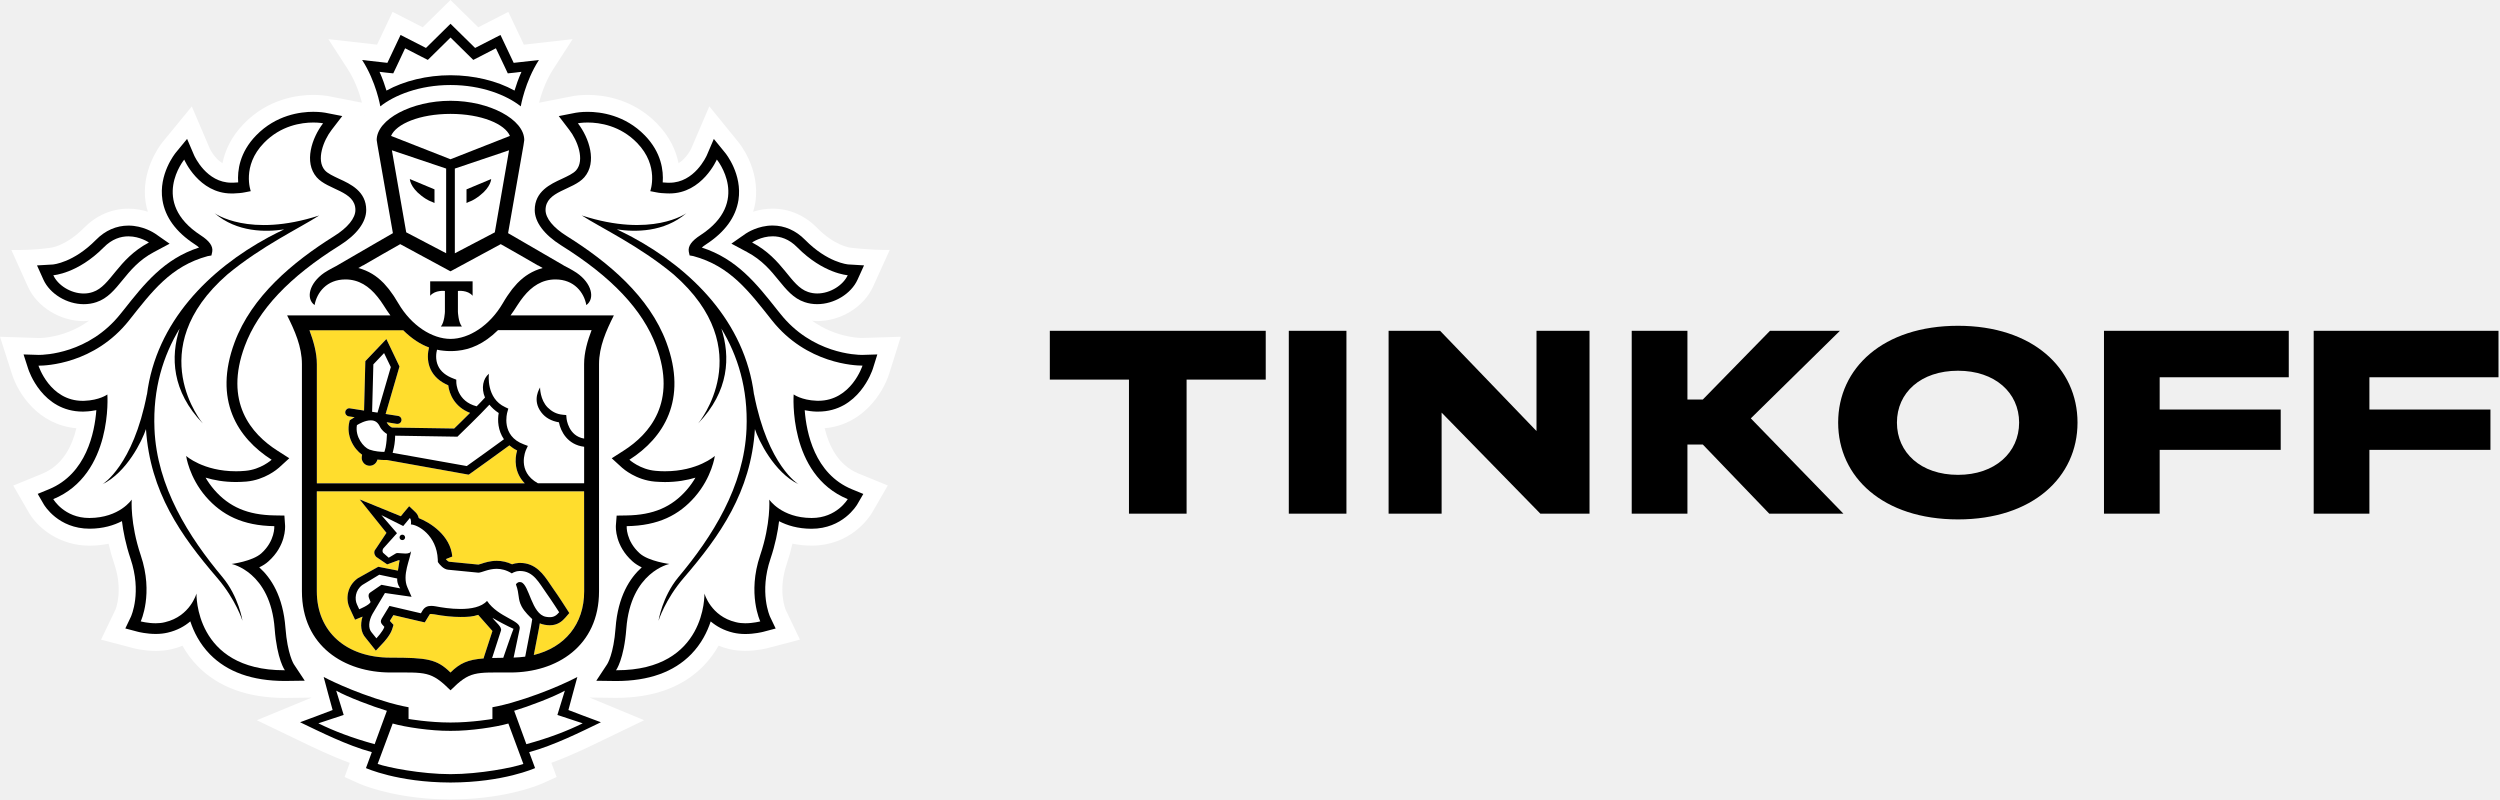
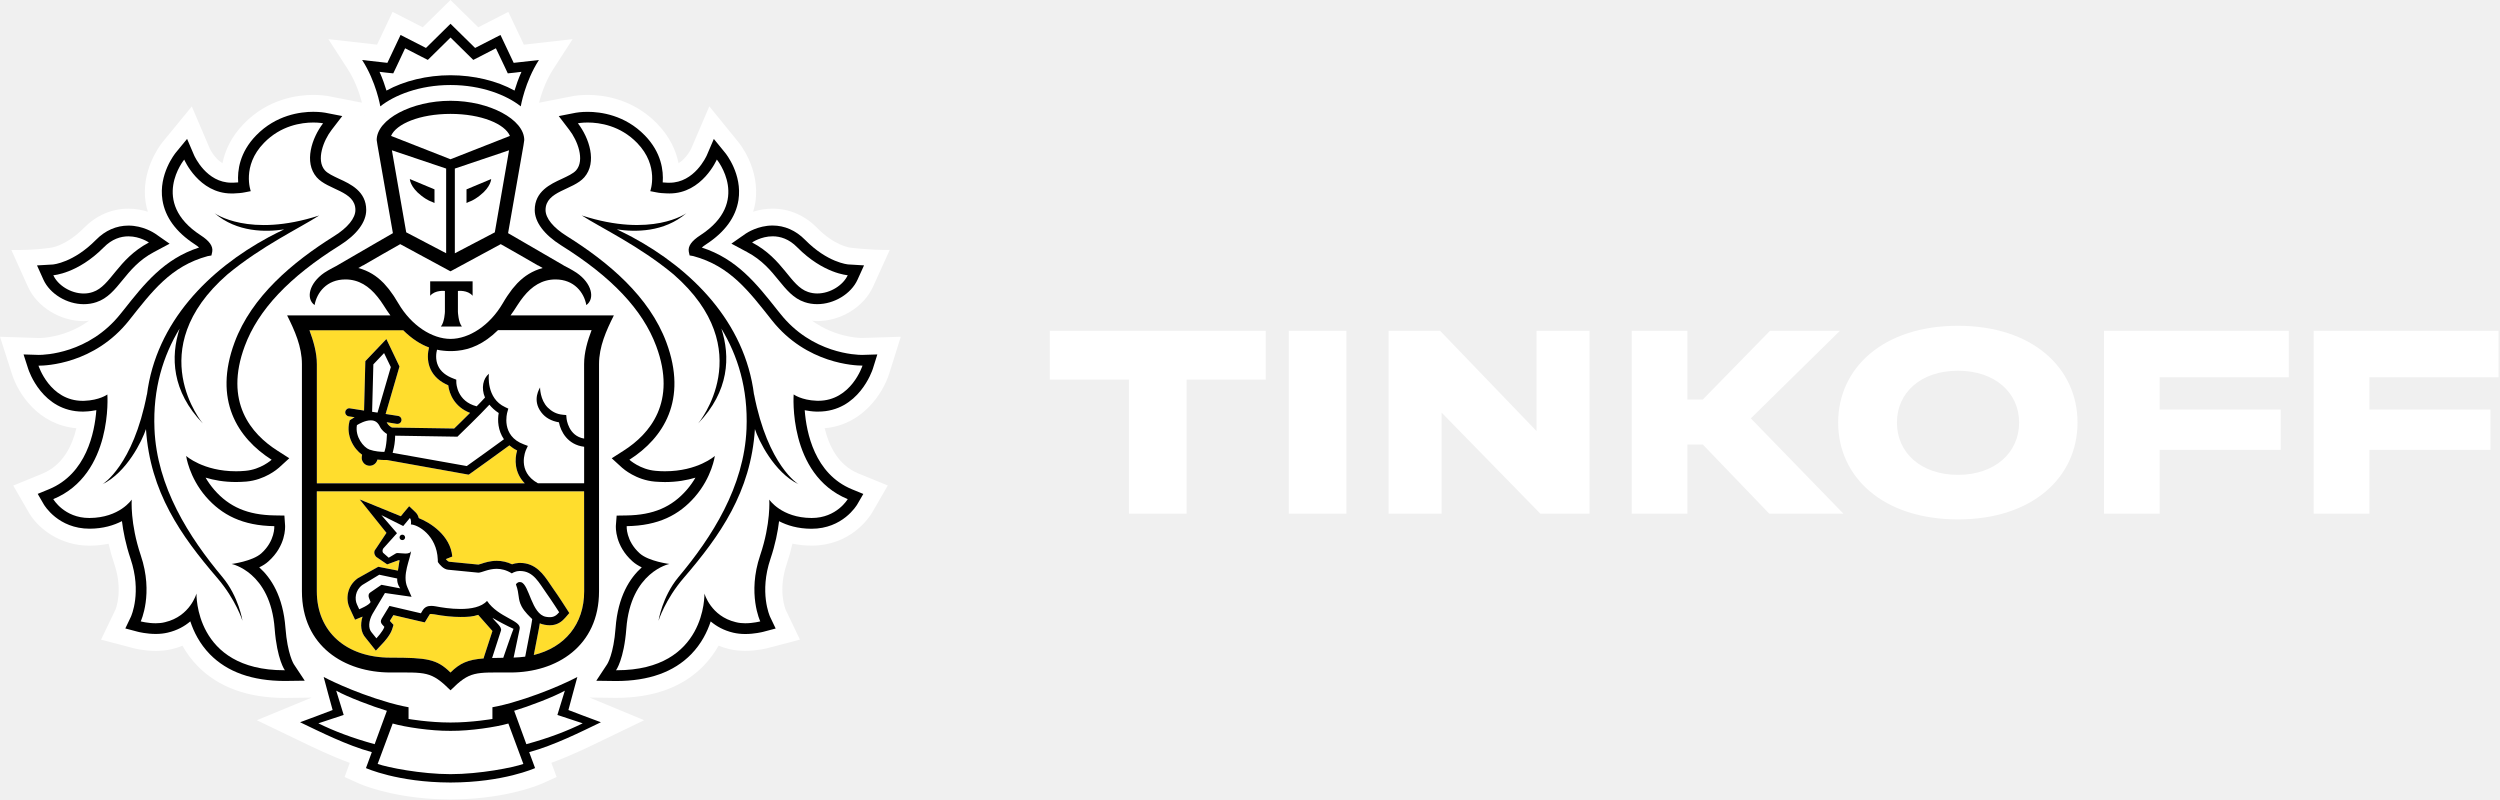
<svg xmlns="http://www.w3.org/2000/svg" width="1501" height="480" viewBox="0 0 1501 480" fill="none">
  <path d="M533.815 224.529L540.836 202.192L517.609 202.917C515.647 202.917 501.383 202.515 487.546 192.543C488.577 192.644 489.608 192.784 490.661 192.784C504.904 192.784 518.681 184.26 524.205 172.076L534.2 150.062C521.676 150.222 510.225 148.654 510.225 148.654C510.123 148.634 501.1 147.487 490.661 136.893C483.174 129.293 473.909 125.272 463.873 125.272C459.484 125.272 455.558 126.056 452.18 127.122C452.706 125.333 453.211 123.523 453.496 121.653C456.691 101.046 443.339 85.324 443.339 85.344L425.879 63.852L415.055 89.104C415.014 89.185 412.283 95.095 407.387 97.99C405.91 90.572 402.289 82.227 394.54 74.247C379.932 59.208 362.149 56.977 352.842 56.977C348.532 56.977 345.458 57.439 344.708 57.56L323.628 61.681C324.841 56.996 327.431 48.854 332.165 41.516L343.799 23.502L314.523 26.819L305.196 7.137L287.15 16.386L270.459 0L253.807 16.386L235.7 7.137L226.393 26.819L197.139 23.502L208.791 41.516C213.526 48.854 216.116 56.977 217.31 61.661L197.198 57.721L196.511 57.599C195.499 57.439 192.445 56.977 188.115 56.977C178.808 56.977 161.025 59.228 146.457 74.247C138.688 82.208 135.067 90.572 133.57 97.99C128.715 95.136 126.003 89.305 126.003 89.305L115.159 63.913L97.417 85.545C95.251 88.34 84.549 103.116 87.462 121.693C87.766 123.543 88.251 125.353 88.778 127.142C85.419 126.076 81.494 125.292 77.104 125.292C67.069 125.292 57.803 129.313 50.297 136.913C39.897 147.468 30.914 148.654 30.996 148.654C30.996 148.654 21.506 150.343 6.818 150.081L16.752 172.096C22.276 184.299 36.073 192.804 50.297 192.804C51.369 192.804 52.4 192.663 53.453 192.563C39.655 202.535 25.391 202.937 23.671 202.957L0 202.192L7.162 224.509C10.764 236.008 22.801 255.067 45.866 257.118C43.357 267.573 37.793 279.274 25.573 284.321L7.952 291.538L17.561 308.165C22.983 317.132 35.709 327.626 53.836 327.626C57.762 327.606 61.545 327.224 65.187 326.46C66.118 330.561 67.291 334.662 68.667 338.724C74.068 354.687 69.415 365.825 69.355 365.945L60.655 384.06L80.078 389.147C80.321 389.227 86.187 390.815 93.532 390.815C96.871 390.815 100.046 390.473 103.041 389.769C105.306 389.247 107.472 388.544 109.555 387.699C112.064 392.182 115.119 396.264 118.68 399.922C131.123 412.609 148.745 419.042 171.08 419.042H171.161L187.104 418.841L154.166 432.432L179.173 444.435C188.257 448.838 199.04 454.044 210.006 458.025L206.89 466.51L215.509 470.41C216.277 470.751 232.847 478.13 260.404 479.698C260.404 479.698 267.06 480 270.721 480C274.383 480 280.958 479.677 280.958 479.677C308.333 478.07 324.78 470.771 325.55 470.41L334.188 466.489L331.032 457.984C342.322 453.883 353.489 448.475 362.189 444.254L386.73 432.412L353.893 418.8L369.897 419.001C392.254 419.001 409.896 412.569 422.317 399.862C425.858 396.223 428.914 392.141 431.443 387.659C433.527 388.503 435.711 389.206 437.977 389.73C440.951 390.433 444.128 390.774 447.466 390.774C454.688 390.774 460.617 389.186 460.778 389.147L480.282 384.019L471.784 366.247C471.582 365.785 466.929 354.667 472.331 338.683C473.706 334.603 474.859 330.502 475.79 326.42C479.453 327.184 483.276 327.586 487.222 327.586C510.305 327.586 521.372 311.441 523.517 307.944L533.026 291.497L515.404 284.301C503.164 279.254 497.621 267.533 495.132 257.098C517.872 255.169 530.092 236.109 533.815 224.529ZM218.846 69.361L218.605 69.421L218.807 69.16L218.846 69.361Z" fill="white" />
  <path d="M270.479 68.377C251.825 68.397 237.846 74.469 234.79 81.606L270.479 95.598L306.168 81.606C303.133 74.469 289.153 68.397 270.479 68.377Z" fill="white" />
  <path d="M270.841 438.805H270.8H270.496H270.152H270.132C258.822 438.886 243.264 436.573 235.758 434.402L226.734 458.668C232.683 460.779 252.834 464.8 270.496 464.8C288.118 464.8 308.289 460.76 314.217 458.668L305.213 434.402C297.688 436.594 282.149 438.886 270.841 438.805Z" fill="white" />
  <path d="M339.127 414.68C332.41 418.46 317.418 424.129 308.698 426.763L316.022 446.807C329.516 443.147 340.643 438.866 349.85 434.282L334.655 429.255L339.127 414.68Z" fill="white" />
  <path d="M201.852 414.68L206.343 429.255L191.129 434.282C200.314 438.866 211.502 443.147 224.936 446.807L232.26 426.763C223.58 424.129 208.568 418.44 201.852 414.68Z" fill="white" />
  <path d="M270.474 45.175C284.535 45.175 298.333 48.513 308.934 54.383C309.906 51.146 311.261 47.226 313.102 43.125L309.097 43.607L304.889 44.049L303.108 40.249L297.746 28.991L287.974 34.057L284.171 35.988L281.136 33.011L270.515 22.557L259.913 33.011L256.878 35.988L253.075 34.057L243.242 28.991L237.942 40.249L236.121 44.049L231.912 43.607L227.906 43.125C229.748 47.246 231.083 51.146 232.074 54.383C242.696 48.513 256.453 45.175 270.474 45.175Z" fill="white" />
  <path d="M485.159 175.293C486.981 175.917 488.841 176.199 490.683 176.199C498.633 176.199 506.322 171.091 508.972 165.242C508.972 165.242 494.385 164.357 478.705 148.535C473.709 143.407 468.428 141.879 463.896 141.879C456.855 141.879 451.574 145.578 451.574 145.578C470.512 155.591 474.375 171.674 485.159 175.293Z" fill="white" />
  <path d="M50.28 176.199C52.12 176.199 53.982 175.917 55.763 175.293C66.586 171.674 70.471 155.591 89.408 145.578C89.408 145.578 84.106 141.879 77.106 141.879C72.554 141.879 67.273 143.407 62.256 148.535C46.597 164.357 32.01 165.242 32.01 165.242C34.62 171.091 42.328 176.199 50.28 176.199Z" fill="white" />
  <path d="M490.301 240.652C490.625 240.672 490.908 240.672 491.252 240.672C511.099 240.672 517.837 219.542 517.837 219.542H517.452C513.811 219.542 484.292 218.697 463.433 192.34C449.696 175.01 438.446 159.77 416.211 153.78L414.027 153.398L413.541 151.186C412.934 147.807 415.261 144.651 420.542 141.234C451.213 121.27 430.394 95.817 430.394 95.817C430.394 95.817 421.634 116.184 402.03 116.184C401.564 116.184 401.058 116.164 400.573 116.164C398.348 116.042 396.203 115.961 394.037 115.5L390.416 114.797C390.416 114.797 396.001 99.697 382.526 85.825C372.369 75.351 360.008 73.582 352.866 73.582C349.264 73.582 346.978 74.043 346.978 74.043C353.756 82.85 358.652 97.446 350.823 106.452C344.066 114.192 327.556 114.575 327.556 126.114C327.556 131 332.149 136.71 340.403 141.836C365.228 157.377 389.87 177.985 400.107 205.609C412.914 240.069 398.489 262.928 377.894 276.036C377.894 276.036 384.347 281.946 393.715 282.69C395.616 282.872 397.478 282.952 399.218 282.952C418.984 282.952 429.201 273.743 429.201 273.743C429.201 273.743 427.521 286.471 417.223 298.292C407.735 309.208 395.272 315.622 376.274 315.903C376.274 315.903 375.667 324.669 384.084 332.248C389.465 337.033 401.908 338.601 401.908 338.601C401.908 338.601 378.621 343.286 376.052 377.464C374.656 395.981 369.901 402.413 369.901 402.413H370.327C424.365 402.413 422.969 356.354 422.969 356.354C422.969 356.354 426.732 369.984 441.805 373.544C443.625 374.026 445.568 374.207 447.429 374.207C452.286 374.207 456.493 373.081 456.493 373.081C456.493 373.081 448.603 356.535 456.432 333.395C462.927 314.194 461.875 299.961 461.875 299.961C461.875 299.961 469.158 310.898 487.206 310.998H487.387C502.42 310.998 508.974 299.679 508.974 299.679C472.942 284.822 476.503 236.852 476.503 236.852C476.503 236.852 481.177 240.309 490.301 240.652ZM479.456 290.752C464.808 283.575 455.542 264.516 453.297 257.64C450.868 295.436 432.296 321.673 410.587 346.924C399.318 360.013 395.394 372.74 395.394 372.74C395.394 372.74 397.558 358.324 407.309 346.583C427.562 322.397 446.803 292.3 448.239 257.499C449.23 233.213 442.938 213.51 433.126 197.286C438.608 214.194 437.84 234.902 419.206 254.223C419.206 254.223 456.291 210.051 404.437 164.776C383.679 147.547 360.979 136.911 349.286 129.372C391.529 143.063 412.146 127.984 412.146 127.984C398.65 139.605 381.191 139.404 370.366 137.735C373.3 139.163 376.356 140.65 379.653 142.4C415.261 161.62 447.268 193.244 452.73 237.053V236.71C461.025 279.714 479.456 290.752 479.456 290.752Z" fill="white" />
  <path d="M139.051 338.601C139.051 338.601 151.494 337.053 156.876 332.248C165.271 324.669 164.686 315.903 164.686 315.903C145.668 315.642 133.225 309.208 123.676 298.312C113.458 286.49 111.759 273.764 111.759 273.764C111.759 273.764 121.975 282.972 141.722 282.972C143.503 282.972 145.344 282.891 147.245 282.71C156.613 281.967 163.087 276.056 163.087 276.056C142.49 262.948 128.046 240.069 140.832 205.609C151.09 178.005 175.711 157.377 200.537 141.836C208.791 136.71 213.383 131.021 213.383 126.114C213.383 114.575 196.894 114.192 190.136 106.452C182.308 97.446 187.224 82.829 193.981 74.043C193.981 74.043 191.735 73.582 188.113 73.582C180.992 73.582 168.63 75.351 158.474 85.825C144.959 99.697 150.564 114.797 150.564 114.797L146.942 115.5C144.778 115.961 142.612 116.042 140.407 116.164C139.902 116.164 139.456 116.184 138.971 116.184C119.326 116.184 110.606 95.837 110.606 95.837C110.606 95.837 89.787 121.29 120.438 141.253C125.719 144.671 128.026 147.829 127.419 151.205L126.932 153.417L124.707 153.799C102.513 159.79 91.244 175.03 77.507 192.359C56.688 218.677 27.21 219.542 23.529 219.542H23.123C23.123 219.542 29.861 240.672 49.708 240.672C50.032 240.672 50.315 240.672 50.659 240.652C59.783 240.329 64.477 236.852 64.477 236.852C64.477 236.852 67.998 284.802 32.005 299.679C32.005 299.679 38.561 310.998 53.593 310.998H53.775C71.841 310.898 79.105 299.961 79.105 299.961C79.105 299.961 78.053 314.194 84.528 333.395C92.356 356.535 84.506 373.081 84.506 373.081C84.506 373.081 88.715 374.207 93.55 374.207C95.431 374.207 97.354 374.026 99.155 373.544C114.206 369.984 117.99 356.354 117.99 356.354C117.99 356.354 116.614 402.413 170.654 402.413H171.037C171.037 402.413 166.304 395.981 164.928 377.464C162.339 343.286 139.051 338.601 139.051 338.601ZM130.373 346.924C108.664 321.673 90.111 295.436 87.662 257.64C85.417 264.496 76.191 283.575 61.544 290.752C61.544 290.752 79.954 279.714 88.23 236.71V237.053C93.713 193.265 125.699 161.62 161.326 142.4C164.584 140.631 167.679 139.143 170.593 137.735C159.769 139.404 142.309 139.605 128.814 127.984C128.814 127.984 149.43 143.063 191.654 129.372C179.961 136.911 157.28 147.547 136.522 164.776C84.648 210.051 121.753 254.223 121.753 254.223C103.1 234.882 102.352 214.194 107.834 197.286C98.002 213.53 91.729 233.213 92.741 257.499C94.157 292.3 113.397 322.397 133.609 346.583C143.382 358.304 145.587 372.74 145.587 372.74C145.587 372.74 141.62 360.013 130.373 346.924Z" fill="white" />
  <path d="M230.527 170.205C231.416 171.151 232.286 172.175 233.117 173.201C233.319 173.442 233.5 173.664 233.702 173.946C234.472 174.97 235.261 176.056 236.01 177.161C236.171 177.383 236.334 177.644 236.515 177.906C237.426 179.273 238.276 180.679 239.125 182.127C246.914 195.497 259.398 203.479 270.464 203.499C281.551 203.479 293.994 195.497 301.824 182.127C302.694 180.64 303.564 179.192 304.473 177.845C304.615 177.644 304.758 177.464 304.878 177.262C305.647 176.117 306.457 174.99 307.307 173.905C307.488 173.664 307.65 173.463 307.812 173.262C308.682 172.196 309.572 171.151 310.483 170.185C310.644 170.024 310.765 169.884 310.907 169.764C314.872 165.722 319.607 162.646 325.797 160.937L323.046 159.349H322.885L311.918 153.016L300.65 146.603L270.545 162.887L270.464 162.827L270.403 162.887L240.278 146.603L229.03 152.996L218.044 159.329H217.922L215.13 160.917C221.341 162.626 226.055 165.662 230.041 169.703C230.222 169.864 230.344 170.045 230.527 170.205ZM258.284 168.899H271.03H283.756V177.584C280.763 173.946 274.936 174.689 274.936 174.689V187.214C274.936 187.214 275.158 193.366 277.322 196.041H271.03H264.718C266.923 193.387 267.126 187.214 267.126 187.214V174.689C267.126 174.689 261.319 173.946 258.284 177.584V168.899Z" fill="white" />
  <path d="M267.873 152.05V101.206L235.3 90.23L243.898 139.506L267.873 152.05ZM260.873 113.691V121.853L259.295 121.13C259.214 121.069 256.908 120.547 252.861 117.37C246.185 112.224 246.064 107.479 246.064 107.479L260.873 113.691Z" fill="white" />
  <path d="M297.089 139.506L305.647 90.23L273.094 101.206V152.05L297.089 139.506ZM280.095 113.691L294.903 107.498C294.903 107.498 294.783 112.244 288.086 117.391C284.06 120.567 281.733 121.089 281.652 121.15L280.074 121.873V113.691H280.095Z" fill="white" />
  <path d="M221.805 269.927C224.982 271.074 228.826 271.316 230.788 271.316C230.87 271.074 230.97 270.772 231.072 270.41C231.253 269.827 231.416 269.265 231.538 268.621C232.084 265.806 232.286 262.609 232.326 260.558C230.99 259.735 229.109 258.267 228.058 256.076C226.844 253.543 225.124 252.377 222.594 252.377C219.317 252.377 215.797 254.327 214.299 255.251C213.107 262.268 218.305 268.641 221.805 269.927Z" fill="white" />
  <path d="M293.847 242.941C287.798 249.476 275.962 260.856 275.375 261.439L274.667 262.162L237.259 261.579C237.238 265.258 236.631 268.395 236.045 270.686C235.944 271.068 235.843 271.47 235.741 271.873L280.251 279.814C284.884 276.597 297.63 267.349 302.567 263.73C298.965 258.503 298.621 252.31 299.43 247.948C297.084 246.44 295.283 244.751 293.847 242.941Z" fill="white" />
  <path d="M298.928 198.235C290.308 206.739 282.034 209.875 274.65 210.599C273.314 210.74 271.959 210.821 270.583 210.821H270.481H270.4C269.025 210.821 267.649 210.74 266.313 210.599C265.019 210.478 263.664 210.277 262.309 209.976C261.822 211.885 261.215 215.886 262.955 219.666C264.513 223.104 267.69 225.657 272.323 227.347L273.88 227.949L273.901 229.618C273.901 230.12 274.265 240.937 286.141 243.932C288.083 241.942 289.843 240.153 291.139 238.666C288.71 232.996 289.984 227.205 293.505 224.37C293.344 224.973 291.806 239.168 303.258 244.436L305.139 245.32L304.572 247.31C304.389 247.913 300.566 261.645 314.425 266.751L316.873 267.676L315.78 270.049C315.538 270.571 310.096 283.037 322.903 290.113H350.68V268.199C340.808 266.992 336.619 259.112 335.547 253.523C330.955 252.739 327.394 250.768 324.965 247.552C319.138 239.932 324.156 232.955 324.217 232.573C324.197 232.634 324.217 240.072 328.83 244.656C331.116 246.868 333.828 248.577 337.934 248.959L339.957 249.14L340.14 251.191C340.179 251.632 341.293 261.685 350.7 263.273L350.68 218.52C350.68 211.584 352.724 204.608 355.172 198.174H298.928V198.235Z" fill="white" />
  <path d="M224.174 218.737L223.426 247.244L226.682 247.727L234.654 220.384L230.608 211.98L224.174 218.737Z" fill="white" />
  <path d="M312.053 349.48C312.297 349.48 312.58 349.52 312.843 349.581C317.8 350.987 319.054 368.76 327.753 370.349C328.603 370.529 329.392 370.57 330.08 370.57C332.589 370.57 334.086 369.504 335.704 367.615C335.704 367.615 331.335 360.779 328.057 356.174C323.707 350.144 320.329 342.845 312.236 342.845C312.053 342.845 311.811 342.845 311.609 342.865C308.938 343.007 307.299 344.293 307.299 344.293C304.021 342.243 300.967 341.539 298.194 341.539C293.117 341.539 289.172 343.85 287.208 343.85H287.128L269.04 342.081C266.208 341.821 263.983 338.986 263.174 337.879C262.972 337.578 262.87 337.397 262.87 337.397C262.87 336.914 262.87 336.412 262.83 335.97C262.223 321.273 250.772 314.981 246.705 314.88C246.705 314.88 247.19 312.085 246.078 311.019L242.092 315.824L229.002 309.291L238.329 320.128L230.418 328.953C229.427 329.958 229.548 331.325 229.953 331.889L233.372 334.885L237.702 332.271C237.924 332.109 238.309 332.07 238.794 332.07C239.988 332.07 241.789 332.371 243.407 332.371C245.167 332.371 246.705 331.989 246.887 330.34C246.341 335.789 241.263 345.258 244.601 352.697L247.07 358.306L231.086 356.014L223.6 368.579C221.294 372.761 220.93 377.285 223.156 379.738L225.947 383.215C225.947 383.215 229.872 379.074 230.762 376.36L229.487 374.973C228.415 373.807 228.476 372.761 229.124 371.494L233.818 363.754L252.693 368.177L253.685 366.489C254.959 364.377 256.801 363.734 258.824 363.734C259.653 363.734 260.503 363.835 261.393 363.975C264.894 364.659 270.66 365.584 276.426 365.584C282.758 365.584 289.03 364.458 292.367 360.738C299.206 370.811 313.065 372.42 311.973 377.526L308.331 394.777C310.739 394.676 313.065 394.515 315.27 394.213L318.73 376.259C319.115 374.309 319.479 371.675 319.479 371.675C318.143 370.328 314.907 367.474 313.086 364.016C310.637 359.351 311.973 356.919 309.687 350.847C309.767 350.887 310.455 349.48 312.053 349.48ZM241.445 324.269C240.514 324.249 239.847 323.465 239.886 322.539C239.968 321.655 240.717 320.951 241.626 321.032C242.557 321.072 243.225 321.876 243.185 322.76C243.103 323.646 242.335 324.33 241.445 324.269Z" fill="white" />
  <path d="M215.678 365.804C215.678 365.804 221.929 363.25 222.495 361.421L221.666 359.35C221.079 358.003 221.16 356.535 222.293 355.731L229.05 351.087L240.34 353.238C240.34 353.238 238.296 350.704 238.499 347.308L227.736 345.035L217.579 351.187C213.229 354.424 212.905 359.712 214.342 362.849L215.678 365.804Z" fill="white" />
  <path d="M295.467 395.037C297.49 394.956 299.715 394.915 302.164 394.915C302.164 394.915 307.971 378.048 308.293 377.505C305.037 376.078 298.279 372.519 295.669 370.89C297.389 373.445 301.577 376.38 300.748 378.631L295.467 395.037Z" fill="white" />
  <path d="M350.737 294.998H190.238V354.99C190.238 379.518 208.104 394.877 234.465 394.877C256.498 394.877 262.303 395.722 270.498 403.805C276.143 398.214 280.817 396.124 290.406 395.34L290.628 394.416L295.686 378.875C295.403 378.533 287.129 369.183 287.129 369.183C283.851 370.269 281.1 370.45 276.467 370.45C271.712 370.45 266.351 369.908 260.544 368.823C259.957 368.681 259.411 368.641 258.864 368.641C258.156 368.641 258.096 368.701 257.914 369.043L256.902 370.692L255.061 373.708L251.602 372.924L236.205 369.325L234.1 372.782L234.424 373.145L236.306 375.195L235.477 377.869C234.343 381.367 230.661 385.449 229.549 386.574L225.704 390.675L222.205 386.273L219.575 382.996C216.802 379.92 216.156 375.195 217.713 370.249C217.672 370.29 217.611 370.31 217.552 370.31L213.202 372.099L211.238 367.877L209.863 364.881C207.497 359.614 208.365 351.915 214.74 347.27L227.142 340.314L238.937 342.626C239.22 341.5 239.644 337.479 239.988 336.453C239.766 336.433 239.544 336.374 239.32 336.374L232.523 338.886L225.967 334.383C225.967 334.383 223.398 331.93 225.724 329.477L232.077 319.927L215.993 299.863L240.716 309.955L242.356 307.924L245.693 303.965L249.477 307.542C250.549 308.568 251.156 309.835 251.459 311.102C258.277 313.735 270.477 321.515 271.549 334.162L267.726 335.69V335.791C268.596 336.815 269.324 337.237 269.546 337.278L287.189 339.006C287.634 338.927 288.201 338.726 288.828 338.545C291.013 337.8 294.311 336.735 298.215 336.735C301.392 336.735 304.466 337.459 307.42 338.826C308.513 338.424 309.849 338.122 311.387 338.021L312.235 338.001C321.684 338.001 326.377 345.018 330.142 350.607C330.768 351.572 331.395 352.498 332.043 353.402C335.34 358.026 339.649 364.802 339.832 365.082L341.774 368.098L339.386 370.852C337.546 372.964 334.794 375.436 330.06 375.436C329.089 375.436 328.017 375.336 326.864 375.115C325.853 374.934 324.942 374.632 324.052 374.27C323.91 375.195 323.728 376.301 323.545 377.246L320.45 393.289C338.962 388.766 350.717 374.874 350.717 355.01L350.737 294.998Z" fill="#FFDD2D" />
  <path d="M190.242 290.173H315.052C308.82 283.78 308.902 275.678 310.5 270.41C308.679 269.545 307.182 268.499 305.847 267.374C300.971 270.952 286.08 281.729 282.196 284.422L281.367 284.986L232.385 276.18H231.394C230.221 276.18 228.501 276.14 226.619 275.918C226.093 278.11 224.192 279.618 222.006 279.618C221.763 279.618 221.48 279.598 221.217 279.537C219.942 279.316 218.831 278.672 218.082 277.608C217.313 276.562 217.01 275.315 217.232 274.029L217.414 272.983C212.356 269.445 207.703 261.543 209.766 253.22L209.968 252.336L210.677 251.833C210.778 251.753 211.627 251.19 212.882 250.466L209.321 249.923C207.986 249.682 207.096 248.455 207.299 247.149C207.521 245.822 208.775 244.877 210.09 245.138L218.567 246.465L219.336 216.79L231.961 203.521L239.831 219.988L231.515 248.536L239.002 249.702C240.316 249.903 241.227 251.13 241.025 252.476C240.822 253.662 239.811 254.487 238.617 254.487C238.495 254.487 238.354 254.487 238.232 254.467L232.142 253.482C232.224 253.662 232.344 253.763 232.426 253.965C233.073 255.291 234.51 256.256 235.359 256.658L272.708 257.241C274.285 255.713 278.211 251.893 282.237 247.852C273.052 244.395 269.713 236.513 269.146 231.286C264.008 229.114 260.467 225.858 258.505 221.615C256.117 216.369 256.967 211.121 257.594 208.568C252.617 206.758 247.378 203.462 242.036 198.194H185.792C188.2 204.628 190.242 211.604 190.242 218.54V290.173Z" fill="#FFDD2D" />
  <path d="M241.65 321.03C240.739 320.949 239.971 321.652 239.91 322.537C239.849 323.461 240.537 324.245 241.468 324.266C242.357 324.346 243.147 323.662 243.227 322.758C243.227 321.873 242.581 321.049 241.65 321.03Z" fill="black" />
  <path d="M350.52 429.816L341.274 426.298L343.823 416.809L346.635 406.455C346.635 406.455 330.247 415.28 307.163 421.915C300.608 423.784 295.651 424.629 295.651 424.629V431.666C295.651 431.666 283.31 433.797 270.827 433.797H270.684H270.503H270.26H270.118C257.636 433.797 245.294 431.666 245.294 431.666V424.629C245.294 424.629 240.316 423.784 233.782 421.915C210.697 415.28 194.33 406.455 194.33 406.455L197.101 416.809L199.711 426.298L190.445 429.816L180.168 433.636C191.963 439.286 208.289 447.528 223.242 451.59L219.721 461.16C219.721 461.16 238.678 469.745 270.26 469.824V469.845H270.362H270.503H270.625H270.705V469.824C302.328 469.745 321.264 461.16 321.264 461.16L317.723 451.59C332.674 447.528 349.043 439.286 360.777 433.636L350.52 429.816ZM191.133 434.28L206.347 429.253L201.856 414.677C208.552 418.457 223.586 424.127 232.284 426.761L224.941 446.805C211.506 443.125 200.318 438.843 191.133 434.28ZM270.503 464.798C252.84 464.798 232.669 460.758 226.742 458.666L235.764 434.4C243.25 436.571 258.829 438.884 270.138 438.803H270.159H270.503H270.806H270.847C282.157 438.884 297.694 436.571 305.221 434.4L314.223 458.666C308.296 460.778 288.145 464.798 270.503 464.798ZM316.024 446.805L308.701 426.761C317.42 424.127 332.411 418.457 339.129 414.677L334.658 429.253L349.852 434.28C340.646 438.843 329.518 443.125 316.024 446.805Z" fill="black" />
  <path d="M270.482 51.046C289.298 51.046 304.349 57.238 312.665 63.853C312.665 63.853 315.133 49.076 323.57 36.028L308.416 37.737L300.486 20.989L285.251 28.79L270.482 14.275L255.753 28.79L240.499 20.989L232.588 37.737L217.434 36.028C225.87 49.076 228.339 63.853 228.339 63.853C236.674 57.238 251.686 51.046 270.482 51.046ZM231.899 43.608L236.108 44.049L237.929 40.251L243.229 28.991L253.062 34.038L256.866 35.968L259.901 32.992L270.502 22.537L281.124 32.992L284.159 35.968L287.962 34.038L297.735 28.991L303.096 40.251L304.876 44.049L309.084 43.608L313.09 43.125C311.249 47.246 309.893 51.147 308.921 54.383C298.32 48.513 284.522 45.176 270.462 45.176C256.462 45.176 242.683 48.513 232.041 54.383C231.051 51.147 229.715 47.226 227.873 43.125L231.899 43.608Z" fill="black" />
  <path d="M491.223 247.125C515.563 247.125 523.696 222.517 524.039 221.471L526.75 212.806L517.626 213.087H517.586C514.369 213.087 487.521 212.384 468.483 188.339L466.682 186.107C454.24 170.385 442.445 155.447 421.363 148.631C421.97 148.089 422.84 147.405 424.034 146.641C435.222 139.323 441.737 130.437 443.375 120.124C445.763 104.603 435.809 92.238 435.364 91.735L428.586 83.412L424.358 93.284C424.075 93.906 416.952 109.709 401.981 109.709H400.868C399.837 109.648 398.865 109.608 397.895 109.528C398.421 102.471 397.125 91.554 387.172 81.322C375.214 68.996 360.526 67.147 352.839 67.147C348.731 67.147 346.001 67.65 345.716 67.69L335.48 69.701L341.792 77.963C346.749 84.336 351.24 96.098 345.919 102.25C344.22 104.201 340.72 105.789 337.361 107.377C330.462 110.534 321.054 114.916 321.054 126.095C321.054 133.332 326.699 140.891 336.936 147.325C367.244 166.264 385.937 186.026 394.01 207.839C406.493 241.395 390.206 260.535 374.385 270.607L367.284 275.15L373.495 280.82C374.324 281.544 381.932 288.199 393.16 289.164C395.285 289.304 397.327 289.426 399.23 289.426C406.432 289.426 412.563 288.299 417.539 286.792C416.163 289.184 414.484 291.616 412.36 294.069C403.317 304.484 392.189 309.228 376.186 309.47L370.237 309.57L369.772 315.5C369.711 316.688 369.267 327.684 379.746 337.033C381.345 338.481 383.287 339.667 385.31 340.652C378.209 347.005 370.986 358.062 369.591 377.021C368.417 392.844 364.613 398.694 364.573 398.755L357.998 408.727L369.874 408.887C389.499 408.887 404.531 403.499 414.949 392.844C421.1 386.53 424.621 379.414 426.705 373.101C430.124 375.996 434.535 378.53 440.28 379.876C442.465 380.378 444.853 380.66 447.422 380.66C452.966 380.66 457.599 379.494 458.125 379.373L465.712 377.364L462.353 370.327C462.11 369.764 455.778 355.649 462.595 335.505C465.529 326.8 467.026 318.999 467.754 312.927C472.529 315.4 478.923 317.45 487.197 317.472C505.972 317.472 514.247 303.539 514.632 302.955L518.334 296.563L511.476 293.748C489.1 284.519 484.143 259.731 483.151 246.3C485.174 246.682 487.481 247.045 490.09 247.125H491.223ZM508.967 299.678C508.967 299.678 502.411 310.997 487.379 310.997H487.197C469.151 310.896 461.867 299.959 461.867 299.959C461.867 299.959 462.919 314.194 456.405 333.395C448.575 356.534 456.466 373.081 456.466 373.081C456.466 373.081 452.257 374.206 447.402 374.206C445.541 374.206 443.598 374.025 441.778 373.542C426.705 369.984 422.942 356.354 422.942 356.354C422.942 356.354 424.337 402.413 370.298 402.413H369.874C369.874 402.413 374.628 395.98 376.044 377.464C378.613 343.286 401.901 338.601 401.901 338.601C401.901 338.601 389.478 337.053 384.096 332.248C375.679 324.668 376.266 315.903 376.266 315.903C395.285 315.642 407.728 309.208 417.216 298.291C427.494 286.469 429.193 273.743 429.193 273.743C429.193 273.743 418.975 282.951 399.21 282.951C397.47 282.951 395.609 282.87 393.706 282.69C384.359 281.946 377.885 276.035 377.885 276.035C398.46 262.927 412.907 240.048 400.1 205.588C389.843 177.985 365.2 157.357 340.396 141.817C332.141 136.689 327.548 131 327.548 126.095C327.548 114.555 344.058 114.192 350.836 106.433C358.644 97.424 353.748 82.809 346.971 74.023C346.971 74.023 349.257 73.561 352.859 73.561C360 73.561 372.362 75.35 382.518 85.804C396.013 99.676 390.408 114.775 390.408 114.775L394.03 115.479C396.196 115.942 398.34 116.022 400.565 116.123C401.051 116.123 401.536 116.143 402.021 116.143C421.626 116.143 430.387 95.776 430.387 95.776C430.387 95.776 451.226 121.249 420.554 141.193C415.273 144.61 412.946 147.768 413.554 151.145L414.04 153.357L416.224 153.739C438.459 159.729 449.708 174.969 463.445 192.299C484.304 218.656 513.823 219.501 517.464 219.501H517.849C517.849 219.501 511.111 240.631 491.264 240.631C490.94 240.631 490.657 240.631 490.313 240.611C481.189 240.29 476.515 236.811 476.515 236.811C476.515 236.811 472.935 284.801 508.967 299.678Z" fill="black" />
  <path d="M448.48 151.289C457.563 156.093 462.844 162.527 467.477 168.238C472.029 173.807 476.359 179.173 483.115 181.405C485.523 182.23 488.072 182.612 490.662 182.612C500.818 182.612 511.016 176.439 514.879 167.895L518.764 159.33L509.357 158.768C508.911 158.747 496.813 157.661 483.339 143.97C477.795 138.362 471.098 135.405 463.875 135.405C455.055 135.405 448.519 139.788 447.791 140.231L439.132 146.283L448.48 151.289ZM463.896 141.88C468.427 141.88 473.708 143.407 478.706 148.534C494.384 164.357 508.972 165.241 508.972 165.241C506.322 171.072 498.634 176.198 490.682 176.198C488.842 176.198 487 175.917 485.159 175.294C474.376 171.675 470.511 155.591 451.554 145.579C451.554 145.579 456.856 141.88 463.896 141.88Z" fill="black" />
  <path d="M452.724 236.713V237.035C447.262 193.247 415.255 161.622 379.647 142.381C376.35 140.632 373.315 139.145 370.361 137.717C381.205 139.385 398.665 139.586 412.139 127.967C412.139 127.967 391.523 143.045 349.279 129.354C360.974 136.893 383.694 147.529 404.431 164.758C456.286 210.033 419.18 254.204 419.18 254.204C437.814 234.883 438.582 214.176 433.1 197.268C442.912 213.492 449.184 233.194 448.212 257.481C446.777 292.282 427.536 322.378 407.283 346.565C397.552 358.306 395.368 372.722 395.368 372.722C395.368 372.722 399.292 359.994 410.561 346.906C432.27 321.655 450.822 295.418 453.25 257.622C455.496 264.478 464.742 283.557 479.41 290.733C479.45 290.755 461.019 279.717 452.724 236.713Z" fill="black" />
  <path d="M176.38 398.734C176.36 398.674 172.597 392.824 171.384 377.001C169.968 358.042 162.764 346.985 155.643 340.632C157.707 339.667 159.608 338.481 161.207 337.013C171.667 327.664 171.221 316.666 171.16 315.48L170.756 309.549L164.767 309.448C148.805 309.188 137.656 304.443 128.613 294.049C126.509 291.596 124.81 289.164 123.434 286.771C128.41 288.279 134.5 289.404 141.723 289.404C143.666 289.404 145.669 289.284 147.793 289.144C159.021 288.179 166.629 281.544 167.478 280.8L173.689 275.13L166.588 270.587C150.706 260.494 134.48 241.355 146.943 207.819C155.015 186.006 173.689 166.244 204.037 147.305C214.275 140.871 219.878 133.312 219.878 126.075C219.878 114.896 210.491 110.493 203.592 107.357C200.233 105.769 196.734 104.181 195.035 102.23C189.693 96.098 194.204 84.316 199.141 77.943L205.494 69.68L195.216 67.67C194.913 67.629 192.222 67.127 188.095 67.127C180.406 67.127 165.759 68.976 153.781 81.3C143.807 91.554 142.493 102.471 142.998 109.508C142.027 109.588 141.056 109.628 140.044 109.689H138.952C123.94 109.689 116.839 93.886 116.556 93.263L112.326 83.392L105.488 91.715C105.104 92.218 95.11 104.602 97.537 120.104C99.156 130.417 105.67 139.303 116.858 146.621C118.072 147.385 118.922 148.069 119.529 148.611C98.468 155.427 86.693 170.385 74.25 186.107L72.449 188.339C53.432 212.384 26.523 213.087 23.307 213.087L14.143 212.805L16.934 221.471C17.258 222.517 25.37 247.125 49.729 247.125L50.903 247.084C53.472 247.003 55.779 246.662 57.843 246.26C56.83 259.67 51.873 284.459 29.477 293.707L22.639 296.522L26.342 302.916C26.706 303.499 35.001 317.43 53.816 317.43C62.03 317.411 68.423 315.36 73.219 312.887C73.947 318.959 75.444 326.76 78.378 335.465C85.196 355.61 78.843 369.723 78.6 370.286L75.242 377.322L82.849 379.333C83.355 379.454 88.028 380.62 93.551 380.62C96.141 380.62 98.529 380.338 100.674 379.836C106.44 378.489 110.89 375.955 114.268 373.061C116.332 379.373 119.873 386.49 126.004 392.804C136.442 403.459 151.454 408.847 171.08 408.847L182.976 408.686L176.38 398.734ZM170.634 402.413C116.595 402.413 117.972 356.354 117.972 356.354C117.972 356.354 114.209 369.984 99.136 373.542C97.335 374.025 95.413 374.206 93.531 374.206C88.676 374.206 84.488 373.081 84.488 373.081C84.488 373.081 92.337 356.534 84.507 333.394C78.034 314.194 79.087 299.959 79.087 299.959C79.087 299.959 71.823 310.896 53.756 310.997H53.574C38.542 310.997 31.987 299.678 31.987 299.678C67.999 284.82 64.458 236.85 64.458 236.85C64.458 236.85 59.785 240.309 50.64 240.65C50.316 240.672 50.013 240.672 49.689 240.672C29.821 240.672 23.104 219.541 23.104 219.541H23.509C27.171 219.541 56.649 218.697 77.508 192.339C91.245 175.01 102.514 159.79 124.708 153.778L126.933 153.396L127.42 151.185C128.027 147.807 125.72 144.651 120.44 141.233C89.768 121.268 110.607 95.817 110.607 95.817C110.607 95.817 119.327 116.162 138.972 116.162C139.457 116.162 139.903 116.142 140.408 116.142C142.613 116.022 144.799 115.941 146.943 115.479L150.565 114.775C150.565 114.775 144.96 99.676 158.475 85.805C168.632 75.329 180.993 73.56 188.114 73.56C191.736 73.56 193.982 74.023 193.982 74.023C187.225 82.829 182.329 97.424 190.137 106.432C196.895 114.172 213.384 114.554 213.384 126.094C213.384 130.98 208.792 136.689 200.538 141.816C175.712 157.357 151.071 177.985 140.833 205.588C128.047 240.047 142.472 262.907 163.088 276.034C163.088 276.034 156.614 281.946 147.247 282.69C145.345 282.87 143.504 282.951 141.723 282.951C121.977 282.951 111.76 273.743 111.76 273.743C111.76 273.743 113.459 286.469 123.677 298.291C133.226 309.208 145.669 315.642 164.687 315.903C164.687 315.903 165.294 324.668 156.877 332.248C151.476 337.033 139.052 338.601 139.052 338.601C139.052 338.601 162.36 343.286 164.909 377.464C166.305 395.98 171.019 402.413 171.019 402.413H170.634Z" fill="black" />
  <path d="M50.281 182.631C52.891 182.631 55.44 182.249 57.846 181.425C64.645 179.193 68.954 173.825 73.506 168.256C78.16 162.547 83.4 156.114 92.483 151.309L101.831 146.323L93.151 140.271C92.422 139.808 85.908 135.445 77.108 135.445C69.865 135.445 63.148 138.381 57.624 144.01C44.15 157.682 32.072 158.787 31.626 158.807L22.219 159.35L26.084 167.935C29.967 176.439 40.144 182.631 50.281 182.631ZM62.257 148.553C67.275 143.427 72.555 141.899 77.108 141.899C84.107 141.899 89.408 145.598 89.408 145.598C70.472 155.631 66.587 171.694 55.762 175.313C53.983 175.937 52.121 176.219 50.281 176.219C42.329 176.219 34.641 171.111 32.011 165.26C32.011 165.241 46.577 164.356 62.257 148.553Z" fill="black" />
  <path d="M92.745 257.501C91.734 233.215 98.006 213.512 107.838 197.288C102.355 214.196 103.104 234.904 121.758 254.225C121.758 254.225 84.652 210.055 136.526 164.778C157.285 147.549 179.985 136.913 191.659 129.374C149.435 143.065 128.818 127.987 128.818 127.987C142.292 139.608 159.753 139.406 170.598 137.717C167.664 139.145 164.588 140.633 161.33 142.382C125.683 161.622 93.696 193.247 88.213 237.035V236.693C79.939 279.696 61.527 290.734 61.527 290.734C76.176 283.557 85.402 264.498 87.647 257.621C90.096 295.418 108.647 321.656 130.356 346.906C141.625 359.995 145.591 372.721 145.591 372.721C145.591 372.721 143.386 358.306 133.614 346.565C113.402 322.42 94.161 292.302 92.745 257.501Z" fill="black" />
  <path d="M258.281 168.901V177.586C261.296 173.947 267.123 174.69 267.123 174.69V187.215C267.123 187.215 266.92 193.367 264.715 196.042H271.027H277.319C275.155 193.389 274.931 187.215 274.931 187.215V174.69C274.931 174.69 280.758 173.947 283.753 177.586V168.901H271.027H258.281Z" fill="black" />
  <path d="M252.858 117.392C256.884 120.568 259.211 121.092 259.292 121.151L260.87 121.876V113.693L246.061 107.501C246.061 107.521 246.202 112.245 252.858 117.392Z" fill="black" />
  <path d="M288.083 117.392C294.78 112.245 294.901 107.501 294.901 107.501L280.092 113.693V121.876L281.649 121.151C281.751 121.092 284.057 120.568 288.083 117.392Z" fill="black" />
  <path d="M314.763 84.079C314.763 71.675 293.742 60.516 270.536 60.516H270.516H270.456H270.395C247.189 60.516 226.168 71.675 226.168 84.079L226.634 87.135L235.899 139.99L226.594 145.358L202.517 159.331H202.599C202.599 159.331 197.177 162.085 194.667 163.793C185.503 170.127 183.561 179.355 188.881 183.175C190.197 175.656 196.185 167.774 207.393 167.774C215.466 167.774 221.616 171.917 226.594 178.128C227.868 179.697 229.082 181.365 230.215 183.175C231.61 185.447 233.006 187.437 234.403 189.367H172.393C176.945 198.474 181.274 208.125 181.274 218.599V354.989C181.274 388.001 206.827 403.764 234.463 403.764C255.828 403.764 258.702 402.799 270.497 414.459C282.231 402.779 285.104 403.764 306.489 403.764C334.145 403.764 359.658 388.001 359.658 354.989V218.599C359.658 208.125 363.988 198.474 368.56 189.367H306.529C307.905 187.458 309.301 185.447 310.696 183.175C311.85 181.365 313.043 179.697 314.298 178.128C319.315 171.896 325.445 167.774 333.518 167.774C344.726 167.774 350.695 175.636 352.03 183.175C357.352 179.355 355.429 170.127 346.203 163.793C343.735 162.085 338.312 159.331 338.312 159.331H338.394L314.318 145.358L305.052 139.99L314.318 87.135L314.763 84.079ZM235.292 90.231L267.866 101.208V152.052L243.892 139.488L235.292 90.231ZM242.03 198.233C247.372 203.521 252.612 206.799 257.588 208.607C256.94 211.16 256.092 216.428 258.499 221.676C260.461 225.897 264.022 229.154 269.14 231.326C269.707 236.553 273.025 244.414 282.231 247.892C278.205 251.934 274.279 255.732 272.681 257.28L235.353 256.697C234.504 256.276 233.067 255.33 232.421 253.984C232.339 253.803 232.218 253.703 232.158 253.502L238.246 254.487C238.389 254.507 238.509 254.507 238.631 254.507C239.805 254.507 240.836 253.703 241.039 252.496C241.241 251.15 240.331 249.923 239.016 249.722L231.53 248.555L239.845 220.027L231.975 203.56L219.351 216.83L218.581 246.505L210.105 245.177C208.789 244.917 207.535 245.882 207.313 247.188C207.11 248.495 208 249.722 209.335 249.962L212.896 250.506C211.622 251.229 210.793 251.792 210.691 251.873L209.962 252.375L209.76 253.26C207.697 261.583 212.37 269.484 217.409 273.022L217.226 274.068C217.024 275.355 217.307 276.601 218.076 277.647C218.804 278.713 219.937 279.356 221.191 279.578C221.455 279.617 221.737 279.637 221.981 279.637C224.165 279.637 226.068 278.13 226.614 275.938C228.495 276.16 230.215 276.199 231.388 276.199H232.38L281.361 284.985L282.19 284.442C286.094 281.729 300.965 270.952 305.841 267.394C307.176 268.54 308.673 269.585 310.494 270.449C308.916 275.717 308.815 283.819 315.067 290.212H190.237V218.62C190.237 211.684 188.194 204.707 185.786 198.273H242.03V198.233ZM302.563 263.734C297.607 267.353 284.861 276.601 280.248 279.818L235.738 271.877C235.84 271.475 235.94 271.093 236.042 270.691C236.628 268.399 237.215 265.262 237.256 261.583L274.664 262.187L275.372 261.463C275.939 260.899 287.795 249.521 293.844 242.967C295.28 244.756 297.08 246.465 299.427 247.972C298.618 252.314 298.962 258.507 302.563 263.734ZM228.05 256.075C229.102 258.266 231.003 259.733 232.319 260.558C232.278 262.609 232.076 265.806 231.53 268.619C231.408 269.244 231.247 269.827 231.064 270.41C230.964 270.771 230.862 271.072 230.781 271.314C228.819 271.314 224.954 271.072 221.798 269.927C218.299 268.641 213.079 262.266 214.292 255.251C215.81 254.325 219.31 252.375 222.588 252.375C225.117 252.355 226.836 253.541 228.05 256.075ZM223.417 247.249L224.165 218.76L230.599 211.985L234.646 220.389L226.674 247.732L223.417 247.249ZM302.159 394.937C299.731 394.937 297.485 394.978 295.462 395.058L300.763 378.673C301.593 376.402 297.404 373.486 295.684 370.933C298.294 372.561 305.052 376.12 308.31 377.547C307.966 378.07 302.159 394.937 302.159 394.937ZM318.789 376.321L315.33 394.254C313.125 394.555 310.778 394.717 308.37 394.817L312.012 377.567C313.104 372.441 299.246 370.853 292.408 360.78C289.069 364.519 282.777 365.625 276.465 365.625C270.699 365.625 264.933 364.701 261.432 364.017C260.542 363.876 259.692 363.775 258.863 363.775C256.84 363.775 254.998 364.399 253.724 366.529L252.712 368.219L233.837 363.796L229.143 371.516C228.475 372.762 228.434 373.828 229.507 374.994L230.781 376.381C229.911 379.115 225.987 383.236 225.987 383.236L223.175 379.759C220.948 377.286 221.313 372.782 223.64 368.601L231.125 356.035L247.109 358.328L244.62 352.698C241.282 345.259 246.36 335.79 246.906 330.341C246.724 331.99 245.206 332.352 243.426 332.352C241.808 332.352 240.007 332.051 238.813 332.051C238.348 332.051 237.943 332.091 237.721 332.252L233.391 334.864L229.972 331.87C229.567 331.287 229.426 329.939 230.437 328.934L238.348 320.129L229.002 309.292L242.091 315.826L246.076 311.02C247.17 312.086 246.704 314.881 246.704 314.881C250.791 314.982 262.241 321.274 262.849 335.951C262.889 336.393 262.889 336.895 262.889 337.378C262.889 337.378 262.991 337.559 263.193 337.86C264.002 338.966 266.227 341.801 269.059 342.062L287.147 343.831H287.227C289.211 343.831 293.156 341.52 298.213 341.52C300.965 341.52 304.04 342.224 307.318 344.274C307.318 344.274 308.956 342.988 311.627 342.846C311.829 342.827 312.053 342.827 312.255 342.827C320.368 342.827 323.726 350.104 328.076 356.155C331.354 360.759 335.724 367.595 335.724 367.595C334.105 369.505 332.607 370.551 330.099 370.551C329.412 370.551 328.622 370.49 327.772 370.329C319.072 368.741 317.819 350.969 312.862 349.562C312.599 349.481 312.316 349.461 312.072 349.461C310.474 349.461 309.767 350.868 309.767 350.868C312.031 356.92 310.717 359.372 313.145 364.037C314.965 367.494 318.202 370.35 319.537 371.696C319.537 371.737 319.174 374.351 318.789 376.321ZM221.657 359.352L222.486 361.423C221.94 363.233 215.669 365.806 215.669 365.806L214.312 362.871C212.876 359.735 213.179 354.447 217.55 351.21L227.706 345.058L238.47 347.33C238.267 350.728 240.31 353.261 240.31 353.261L229.021 351.11L222.264 355.753C221.131 356.538 221.05 358.005 221.657 359.352ZM320.489 393.269L323.585 377.226C323.746 376.28 323.948 375.175 324.09 374.251C324.96 374.612 325.891 374.913 326.902 375.094C328.055 375.315 329.127 375.416 330.099 375.416C334.834 375.416 337.585 372.943 339.426 370.833L341.813 368.077L339.871 365.062C339.689 364.76 335.4 358.005 332.082 353.381C331.434 352.477 330.806 351.571 330.18 350.586C326.417 344.998 321.703 337.981 312.255 337.981L311.405 338.001C309.847 338.102 308.512 338.404 307.44 338.806C304.465 337.419 301.41 336.714 298.233 336.714C294.329 336.714 291.031 337.78 288.846 338.524C288.219 338.705 287.653 338.906 287.208 338.987L269.545 337.258C269.323 337.217 268.594 336.795 267.724 335.749V335.67L271.548 334.141C270.475 321.496 258.256 313.715 251.438 311.081C251.135 309.814 250.528 308.548 249.456 307.523L245.652 303.944L242.313 307.925L240.675 309.955L215.952 299.862L232.036 319.928L225.683 329.477C223.356 331.929 225.926 334.382 225.926 334.382L232.48 338.865L239.279 336.353C239.521 336.353 239.724 336.413 239.946 336.433C239.623 337.459 239.198 341.479 238.914 342.606L227.119 340.293L214.717 347.249C208.344 351.894 207.474 359.594 209.842 364.861L211.217 367.857L213.179 372.078L217.509 370.289C217.57 370.27 217.631 370.25 217.67 370.209C216.113 375.155 216.741 379.859 219.532 382.956L222.162 386.252L225.663 390.655L229.507 386.554C230.64 385.428 234.302 381.347 235.435 377.848L236.264 375.175L234.383 373.124L234.079 372.762L236.184 369.304L251.579 372.903L255.039 373.687L256.88 370.672L257.892 369.023C258.074 368.682 258.134 368.621 258.843 368.621C259.389 368.621 259.935 368.682 260.522 368.802C266.328 369.888 271.689 370.43 276.444 370.43C281.057 370.43 283.808 370.25 287.106 369.163C287.106 369.163 295.381 378.492 295.664 378.855L290.607 394.374L290.383 395.32C280.794 396.084 276.121 398.174 270.476 403.784C262.282 395.702 256.475 394.857 234.444 394.857C208.081 394.857 190.217 379.497 190.217 354.969V294.997H350.695L350.736 354.969C350.755 374.873 339.001 388.746 320.489 393.269ZM355.186 198.233C352.739 204.667 350.695 211.643 350.695 218.579L350.716 263.332C341.307 261.764 340.195 251.692 340.154 251.25L339.972 249.199L337.949 249.018C333.862 248.636 331.151 246.907 328.865 244.695C324.252 240.112 324.231 232.672 324.252 232.613C324.192 232.995 319.174 239.971 325.001 247.59C327.448 250.807 330.989 252.777 335.582 253.561C336.654 259.15 340.842 267.032 350.716 268.237V290.152H322.957C310.15 283.075 315.572 270.611 315.835 270.087L316.928 267.715L314.48 266.791C300.621 261.683 304.425 247.933 304.627 247.35L305.193 245.339L303.312 244.454C291.86 239.187 293.419 224.973 293.561 224.39C290.04 227.225 288.765 233.015 291.193 238.684C289.878 240.172 288.119 241.982 286.196 243.952C274.34 240.956 273.977 230.119 273.977 229.617L273.955 227.948L272.398 227.345C267.765 225.636 264.588 223.082 263.03 219.645C261.271 215.845 261.897 211.864 262.384 209.955C263.739 210.256 265.094 210.477 266.389 210.577C267.724 210.719 269.1 210.799 270.476 210.799H270.557H270.658C272.034 210.799 273.39 210.719 274.725 210.577C282.109 209.854 290.384 206.698 299.003 198.214H355.186V198.233ZM311.931 152.998L322.896 159.331H323.058L325.81 160.919C319.619 162.629 314.885 165.704 310.92 169.745C310.778 169.866 310.637 170.026 310.494 170.168C309.584 171.133 308.673 172.177 307.824 173.243C307.662 173.444 307.5 173.665 307.318 173.887C306.468 174.972 305.68 176.078 304.91 177.244C304.789 177.445 304.647 177.646 304.506 177.827C303.595 179.174 302.726 180.622 301.856 182.11C294.046 195.479 281.583 203.46 270.497 203.481C259.43 203.46 246.967 195.479 239.157 182.11C238.307 180.662 237.458 179.255 236.547 177.888C236.365 177.626 236.203 177.364 236.042 177.143C235.273 176.038 234.504 174.953 233.715 173.927C233.513 173.645 233.33 173.424 233.128 173.184C232.278 172.157 231.408 171.133 230.538 170.187C230.357 170.046 230.235 169.866 230.053 169.705C226.068 165.664 221.353 162.607 215.142 160.919L217.934 159.331H218.055L229.021 152.998L240.29 146.584L270.395 162.869L270.456 162.808L270.536 162.869L300.641 146.584L311.931 152.998ZM297.08 139.508L273.086 152.072V101.208L305.639 90.231L297.08 139.508ZM270.476 95.619L234.787 81.606C237.822 74.469 251.822 68.397 270.476 68.377C289.15 68.397 303.15 74.469 306.165 81.606L270.476 95.619Z" fill="black" />
-   <path d="M712.431 308.396V227.894H759.948V198.6H630.314V227.894H677.831V308.396H712.431ZM808.396 198.6H773.796V308.396H808.396V198.6ZM833.714 198.6V308.396H865.547V247.732L924.828 308.396H954.353V198.6H922.52V258.804L864.624 198.6H833.714ZM1022.36 266.877L1062.26 308.396H1106.78L1051.19 251.191L1104.7 198.6H1062.72L1022.36 239.889H1013.13V198.6H979.682V308.396H1013.13V266.877H1022.36ZM1175.6 195.601C1130.62 195.601 1103.63 220.974 1103.63 253.728C1103.63 286.483 1130.62 311.856 1175.6 311.856C1220.36 311.856 1247.34 286.483 1247.34 253.728C1247.34 220.974 1220.36 195.601 1175.6 195.601ZM1175.6 285.099C1153.23 285.099 1138.92 271.72 1138.92 253.728C1138.92 235.737 1153.23 222.588 1175.6 222.588C1197.75 222.588 1212.28 235.737 1212.28 253.728C1212.28 271.72 1197.75 285.099 1175.6 285.099ZM1374.18 198.6H1263.23V308.396H1296.67V270.106H1369.34V245.886H1296.67V226.51H1374.18V198.6ZM1500.1 198.6H1389.14V308.396H1422.59V270.106H1495.26V245.886H1422.59V226.51H1500.1V198.6Z" fill="black" />
+   <path d="M712.431 308.396V227.894H759.948V198.6H630.314V227.894H677.831V308.396H712.431ZM808.396 198.6H773.796V308.396H808.396V198.6ZM833.714 198.6V308.396H865.547V247.732L924.828 308.396H954.353V198.6H922.52V258.804L864.624 198.6H833.714ZM1022.36 266.877L1062.26 308.396H1106.78L1051.19 251.191L1104.7 198.6H1062.72L1022.36 239.889H1013.13V198.6H979.682V308.396H1013.13V266.877H1022.36ZM1175.6 195.601C1130.62 195.601 1103.63 220.974 1103.63 253.728C1103.63 286.483 1130.62 311.856 1175.6 311.856C1220.36 311.856 1247.34 286.483 1247.34 253.728C1247.34 220.974 1220.36 195.601 1175.6 195.601ZM1175.6 285.099C1153.23 285.099 1138.92 271.72 1138.92 253.728C1138.92 235.737 1153.23 222.588 1175.6 222.588C1197.75 222.588 1212.28 235.737 1212.28 253.728C1212.28 271.72 1197.75 285.099 1175.6 285.099ZM1374.18 198.6H1263.23V308.396H1296.67V270.106H1369.34V245.886H1296.67V226.51H1374.18V198.6ZM1500.1 198.6H1389.14V308.396H1422.59V270.106H1495.26V245.886H1422.59V226.51H1500.1V198.6Z" fill="white" />
</svg>
